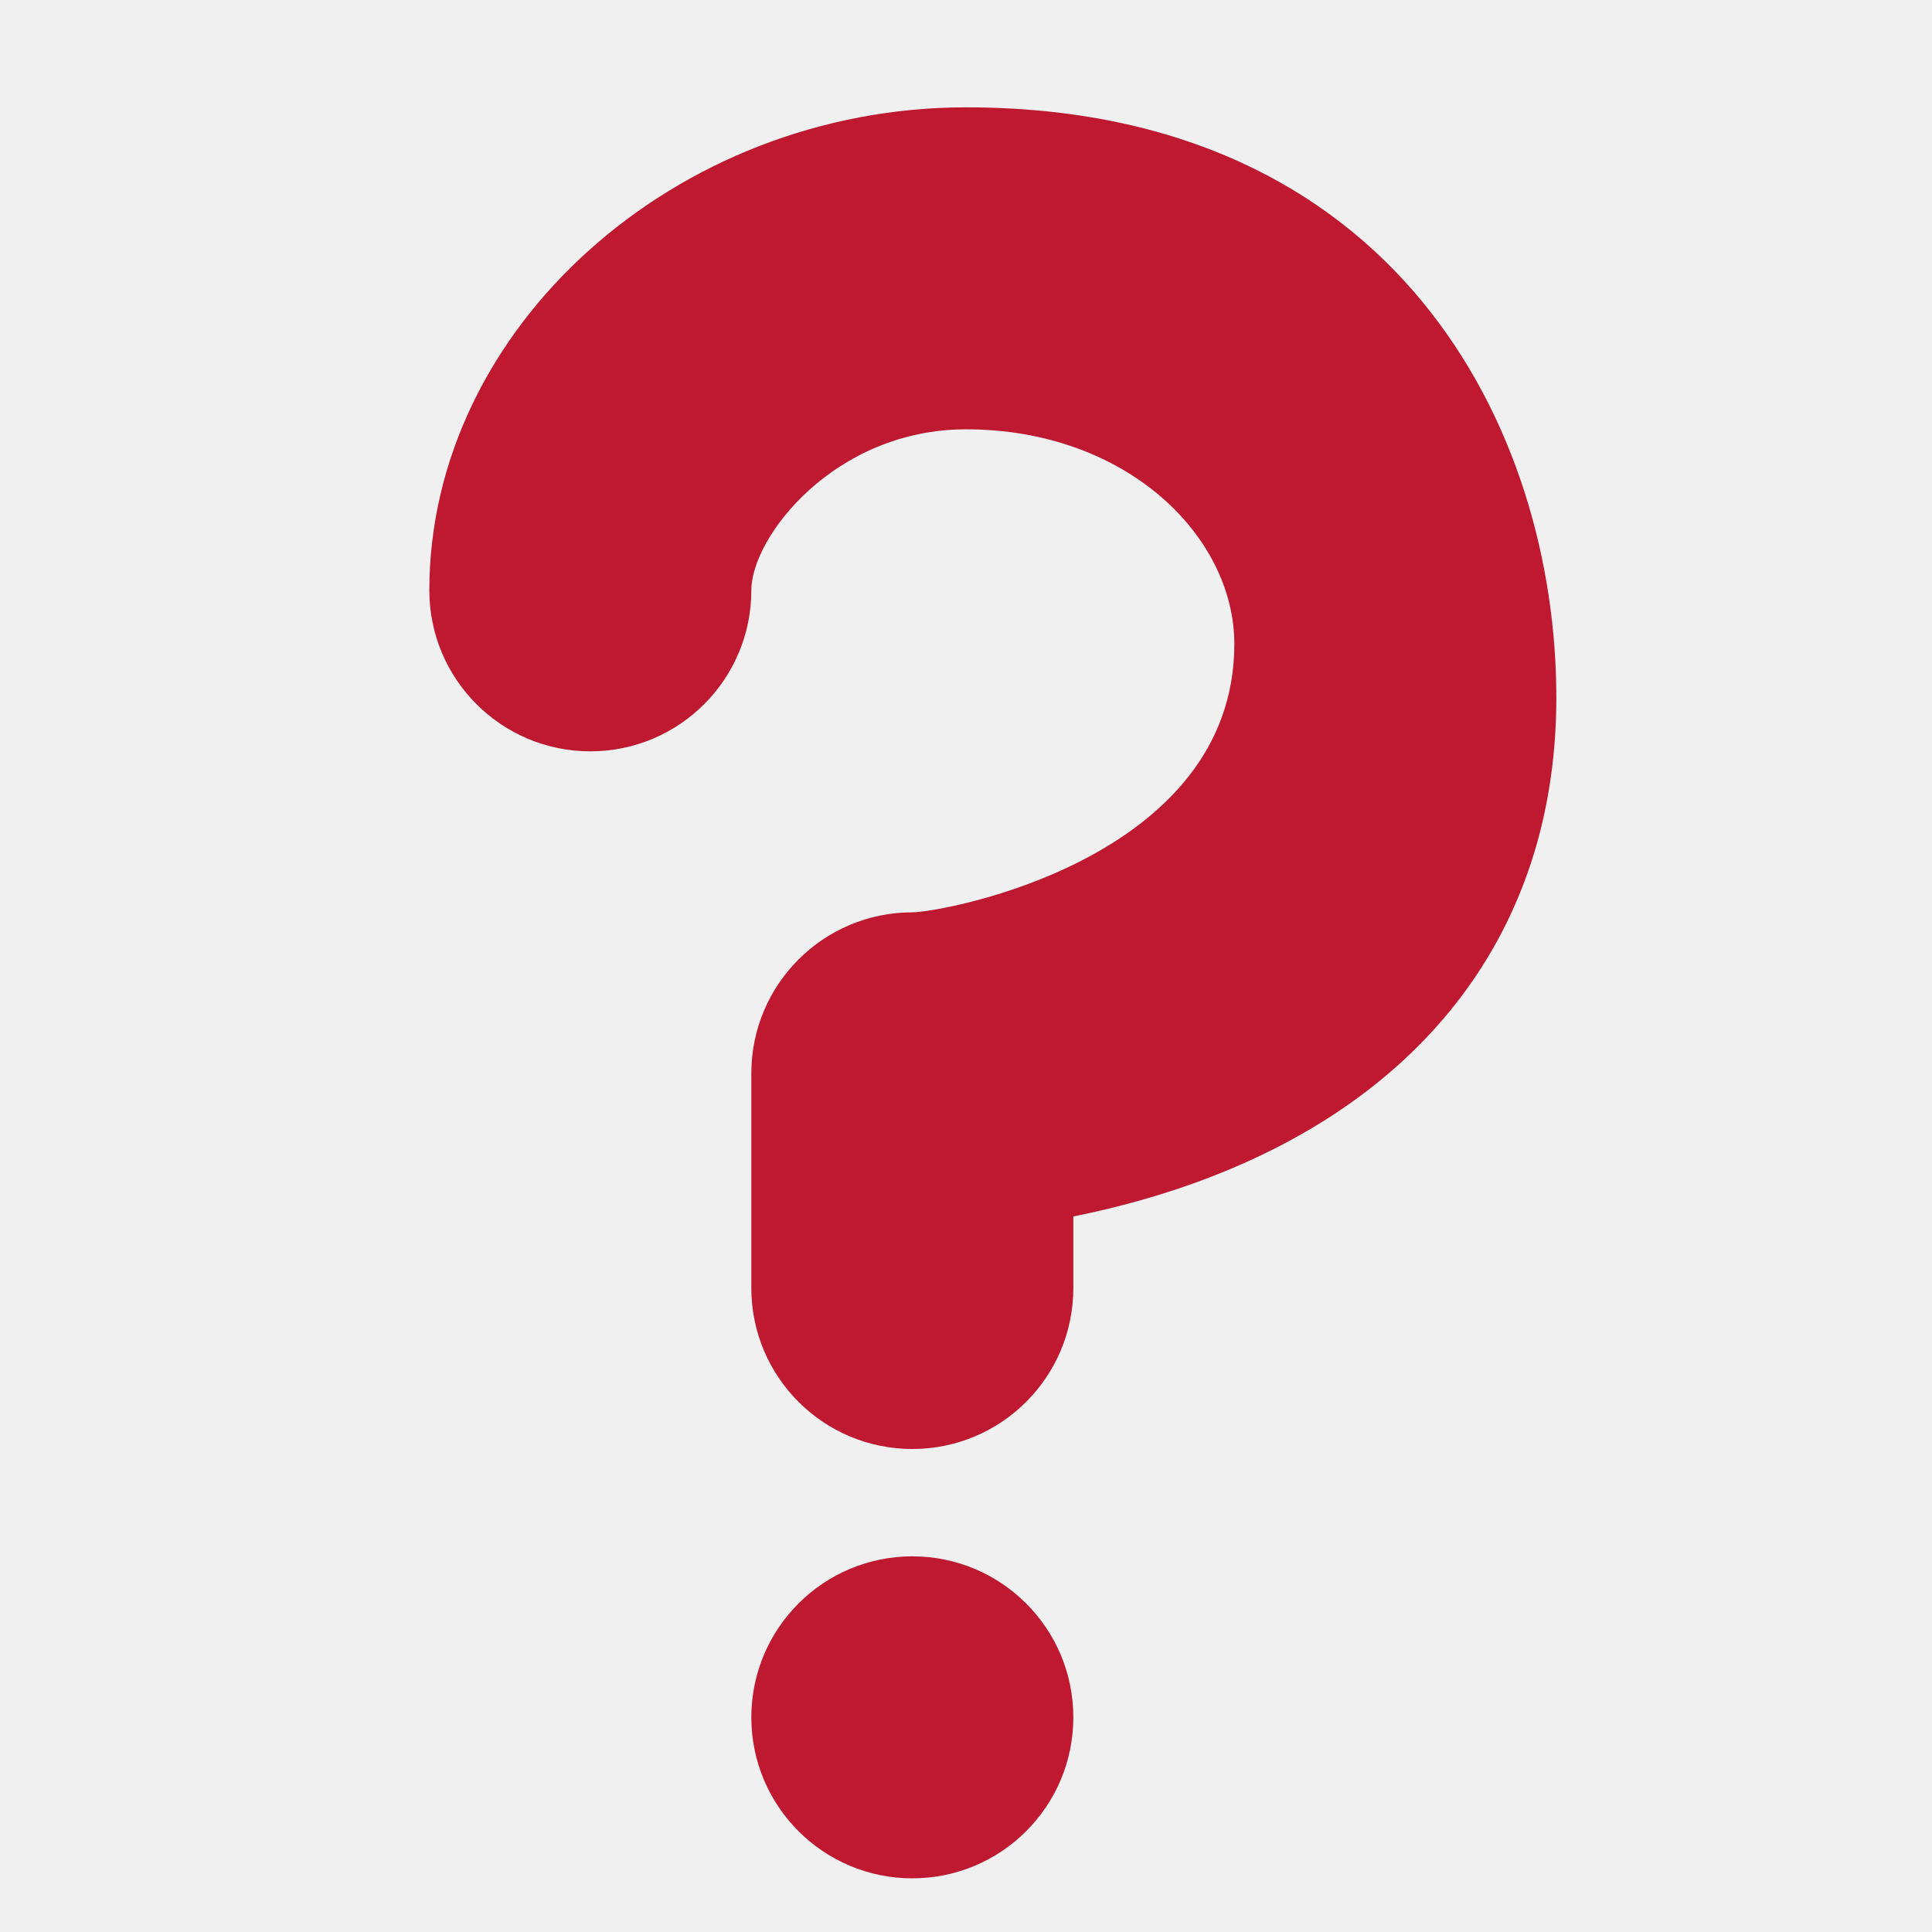
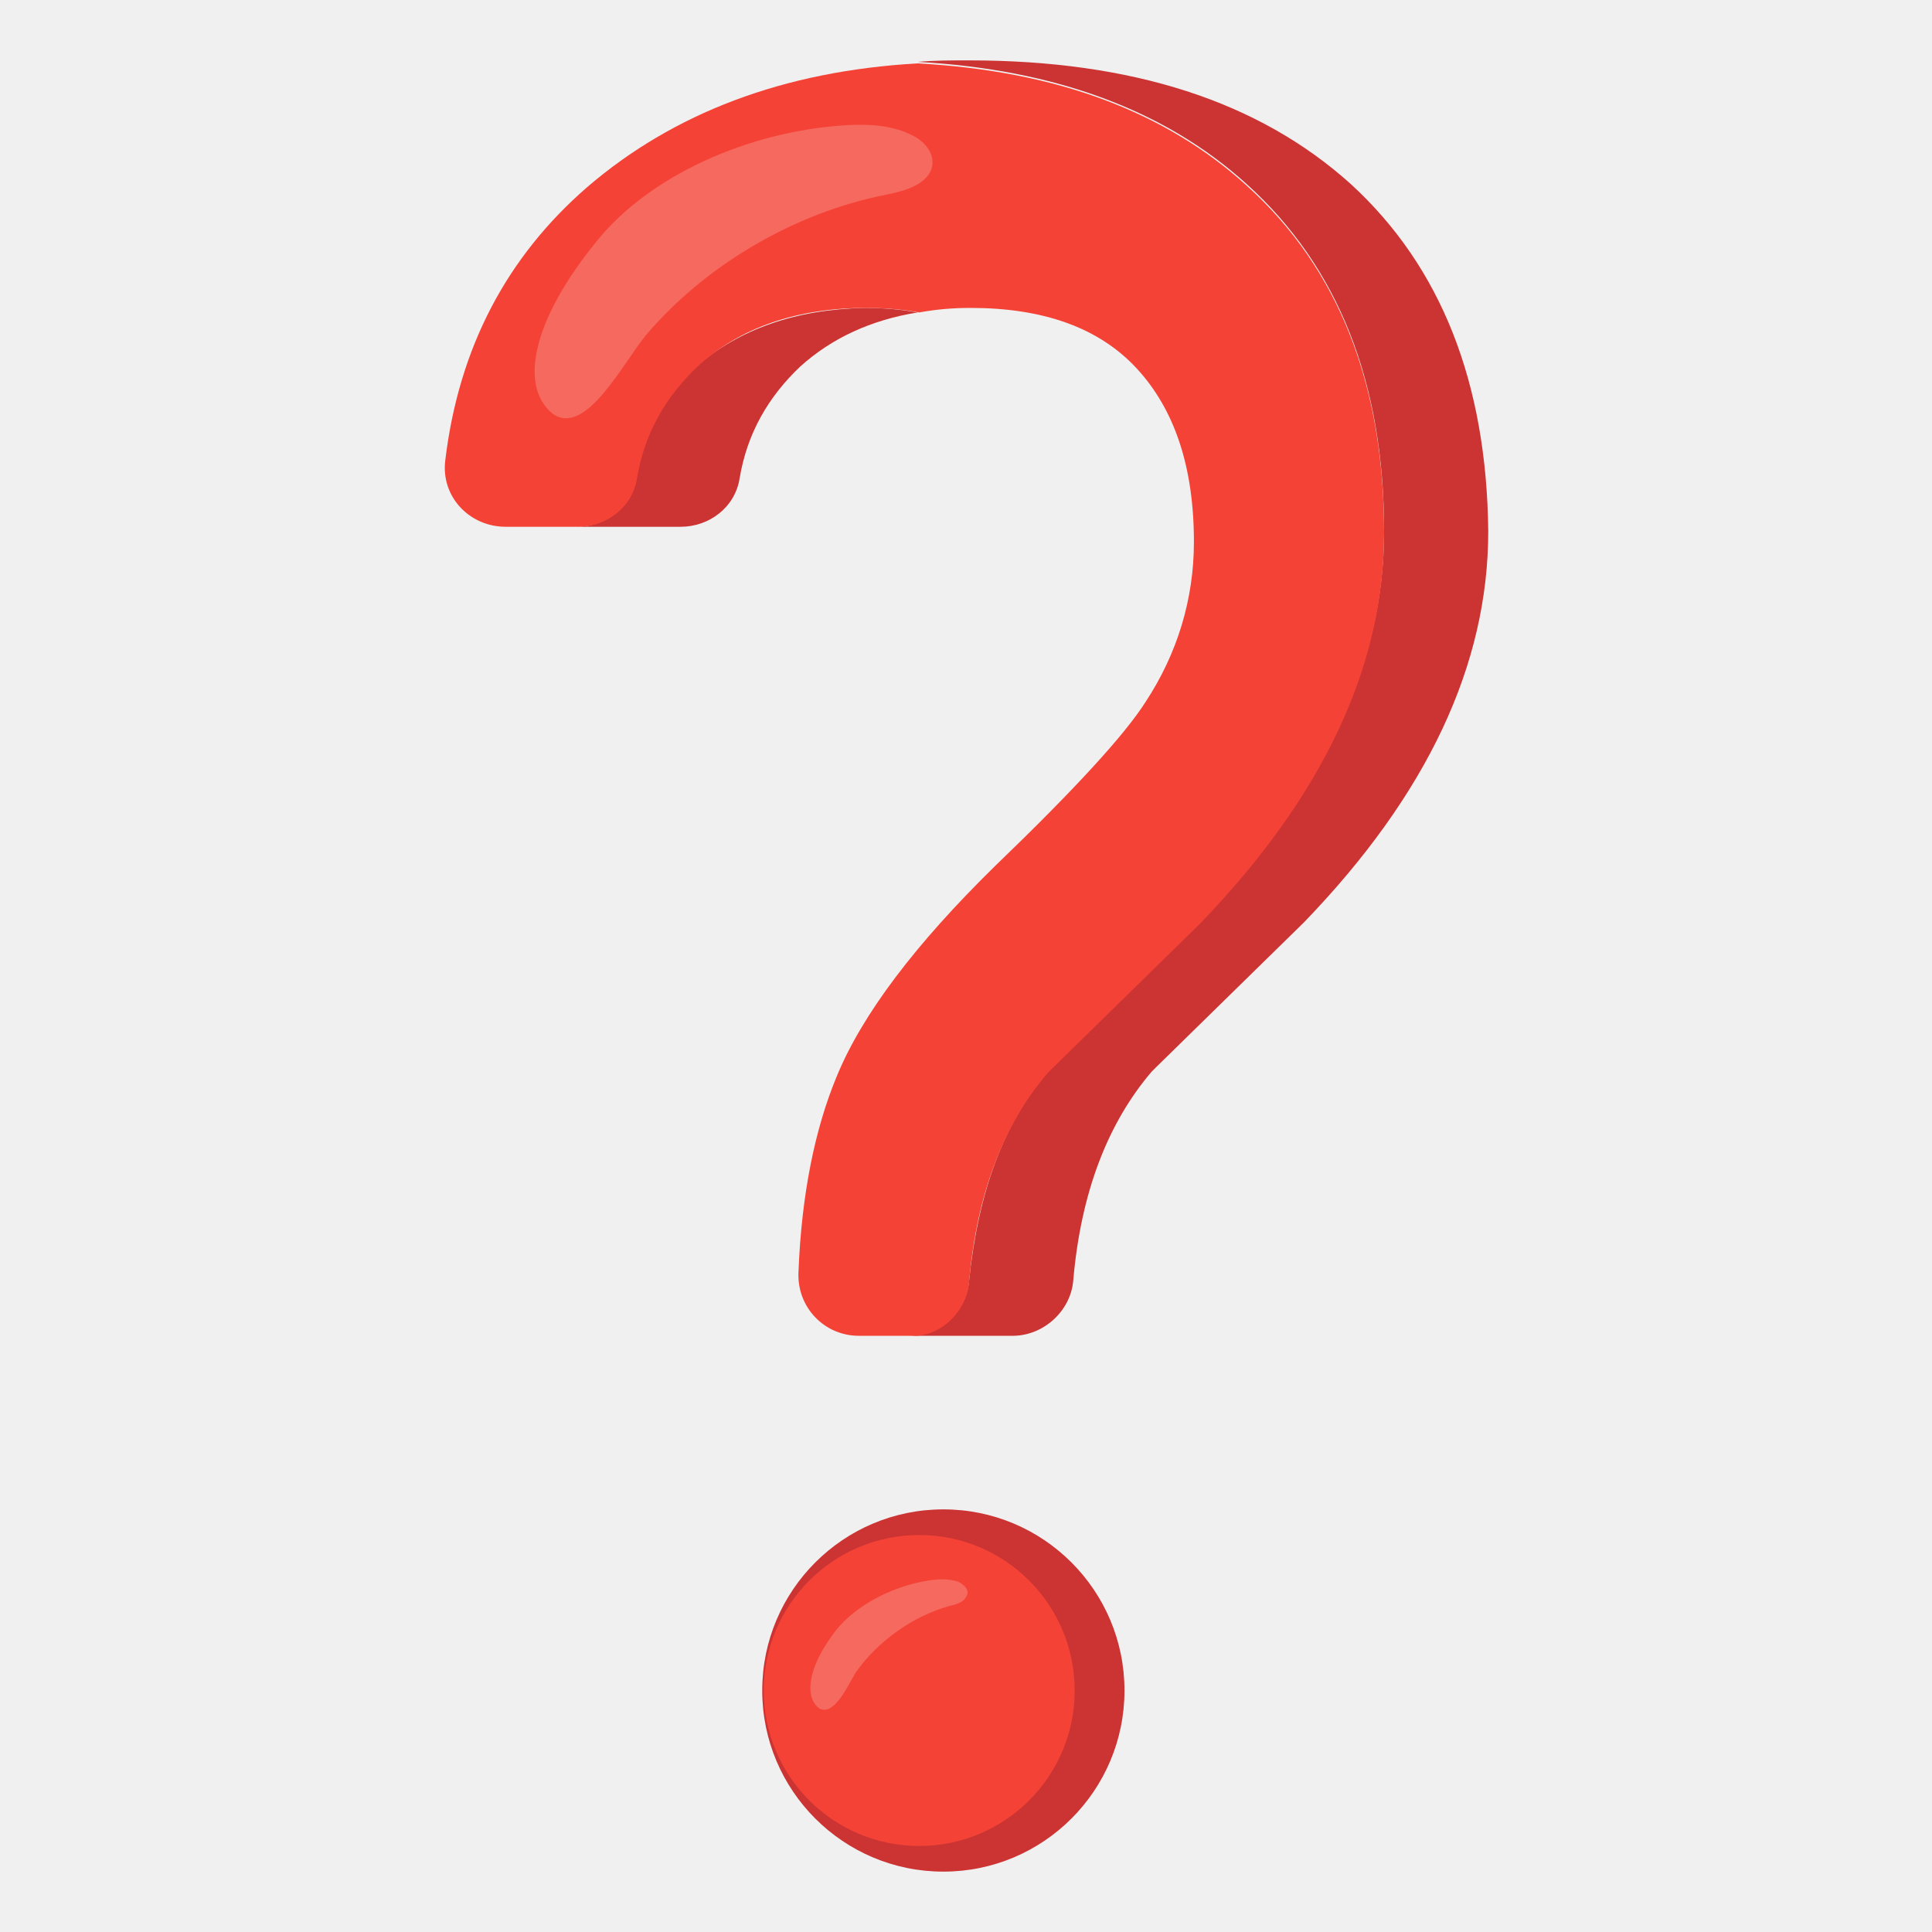
- <svg xmlns="http://www.w3.org/2000/svg" viewBox="0 0 36 36">
-   <path fill="#BE1931" d="M17 27c-1.657 0-3-1.343-3-3v-4c0-1.657 1.343-3 3-3 .603-.006 6-1 6-5 0-2-2-4-5-4-2.441 0-4 2-4 3 0 1.657-1.343 3-3 3s-3-1.343-3-3c0-4.878 4.58-9 10-9 8 0 11 5.982 11 11 0 4.145-2.277 7.313-6.413 8.92-.9.351-1.79.587-2.587.747V24c0 1.657-1.343 3-3 3z" />
-   <circle fill="#BE1931" cx="17" cy="32" r="3" />
+ <svg xmlns="http://www.w3.org/2000/svg" version="1.1" id="Layer_1" x="0px" y="0px" viewBox="0 0 128 128" style="enable-background:new 0 0 128 128;" xml:space="preserve">
+   <g>
+     <circle style="fill:#CC3333;" cx="62.5" cy="112" r="12" />
+     <circle style="fill:#F44336;" cx="60.9" cy="112" r="10.3" />
+     <path style="opacity:0.2;fill:#FFFFFF;enable-background:new    ;" d="M55.1,108.4c1.2-1.8,3.8-3.3,6.5-3.7   c0.7-0.1,1.3-0.1,1.9,0.1c0.4,0.2,0.8,0.6,0.5,1c-0.2,0.4-0.7,0.5-1.1,0.6c-2.5,0.7-4.8,2.4-6.2,4.4c-0.5,0.8-1.4,2.9-2.4,2.4   C53.3,112.5,53.5,110.6,55.1,108.4z" />
+     <path style="fill:#CC3333;" d="M46.1,24.3c-2.1,2-3.4,4.4-4,7.4c-0.3,1.9-2,3.2-3.9,3.2h6.9c1.9,0,3.6-1.3,3.9-3.2   c0.5-3,1.9-5.4,4-7.4c2.1-1.9,4.7-3.1,7.8-3.6c-1.1-0.2-2.3-0.3-3.5-0.3C52.7,20.5,49,21.8,46.1,24.3z" />
+     <path style="fill:#CC3333;" d="M89.5,12.2C83.4,6.7,75,4,64.2,4c-1.2,0-2.3,0-3.4,0.1c9.1,0.5,16.4,3.2,21.8,8.1   c6.1,5.5,9.1,13.2,9.1,23c0,8.8-4.1,17.4-12.2,25.9l-9.8,9.6c-0.1,0.1-0.2,0.2-0.3,0.3c-2.9,3.4-4.6,8-5.2,13.9   c-0.2,2-1.9,3.6-4,3.6h6.9c2,0,3.8-1.6,4-3.6c0.5-5.9,2.3-10.5,5.2-13.9c0.1-0.1,0.2-0.2,0.3-0.3l9.8-9.6   c8.2-8.5,12.2-17.1,12.2-25.9C98.5,25.4,95.5,17.7,89.5,12.2z" />
+     <path style="fill:#F44336;" d="M64.2,85c0.5-5.9,2.3-10.5,5.2-13.9c0.1-0.1,0.2-0.2,0.3-0.3l9.8-9.6c8.2-8.5,12.2-17.1,12.2-25.9   c0-9.8-3-17.5-9.1-23C77.2,7.4,70,4.7,60.8,4.2c-8.9,0.5-16.2,3.3-21.9,8.2C33.6,17,30.4,23,29.5,30.5c-0.3,2.4,1.6,4.4,4,4.4h4.8   c1.9,0,3.6-1.3,3.9-3.2c0.5-3,1.9-5.4,4-7.4c2.8-2.6,6.6-3.9,11.2-3.9c1.2,0,2.4,0.1,3.5,0.3c1.1-0.2,2.2-0.3,3.4-0.3   c4.8,0,8.5,1.3,11,4s3.8,6.5,3.8,11.5c0,3.8-1.1,7.4-3.2,10.6c-1.4,2.2-4.7,5.8-10,10.9c-5.2,5.1-8.8,9.8-10.5,14   c-1.4,3.4-2.3,7.7-2.5,12.9c-0.1,2.3,1.7,4.2,4,4.2l0,0h3.5C62.2,88.6,64,87,64.2,85z" />
+     <path style="opacity:0.2;fill:#FFFFFF;enable-background:new    ;" d="M39.6,15.9C43,11.7,49.5,8.7,56,8.3c1.6-0.1,3.2,0,4.5,0.7   c1,0.5,1.7,1.6,1,2.6c-0.6,0.8-1.8,1.1-2.8,1.3c-6.1,1.2-12,4.7-15.9,9.3c-1.5,1.8-4,6.8-6.2,5.2C34.3,25.5,35.4,21,39.6,15.9z" />
+   </g>
</svg>
